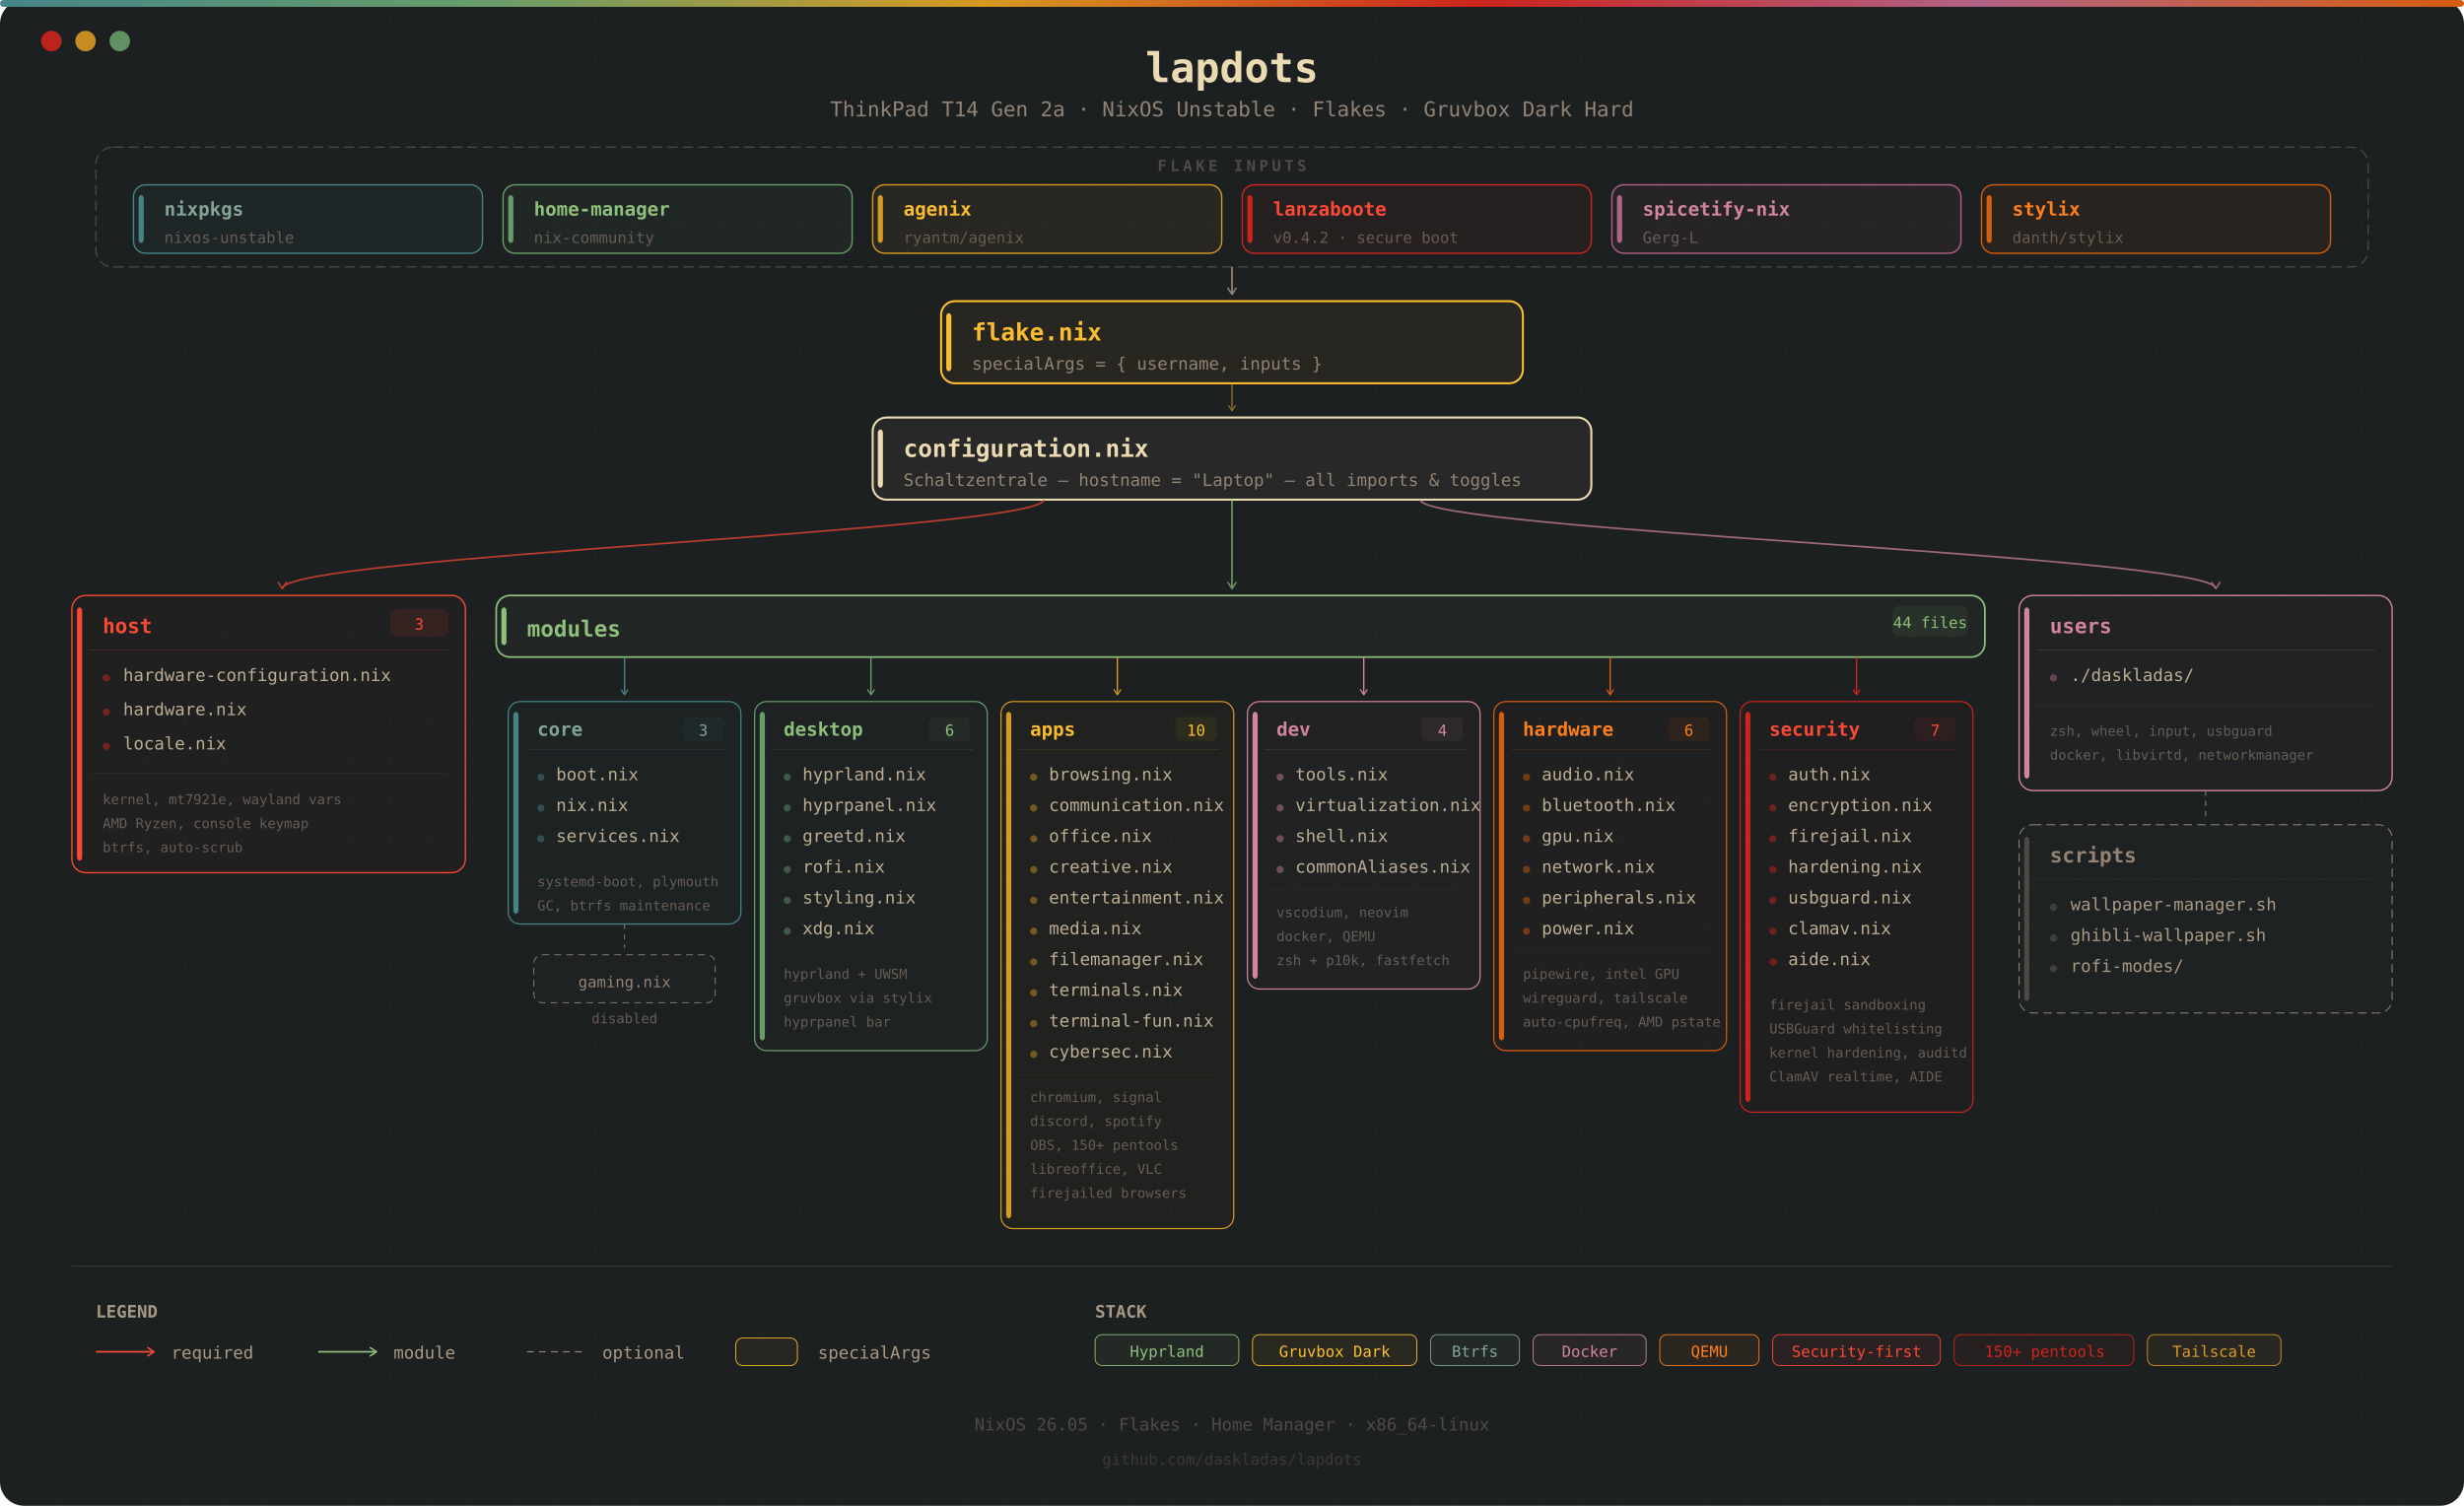
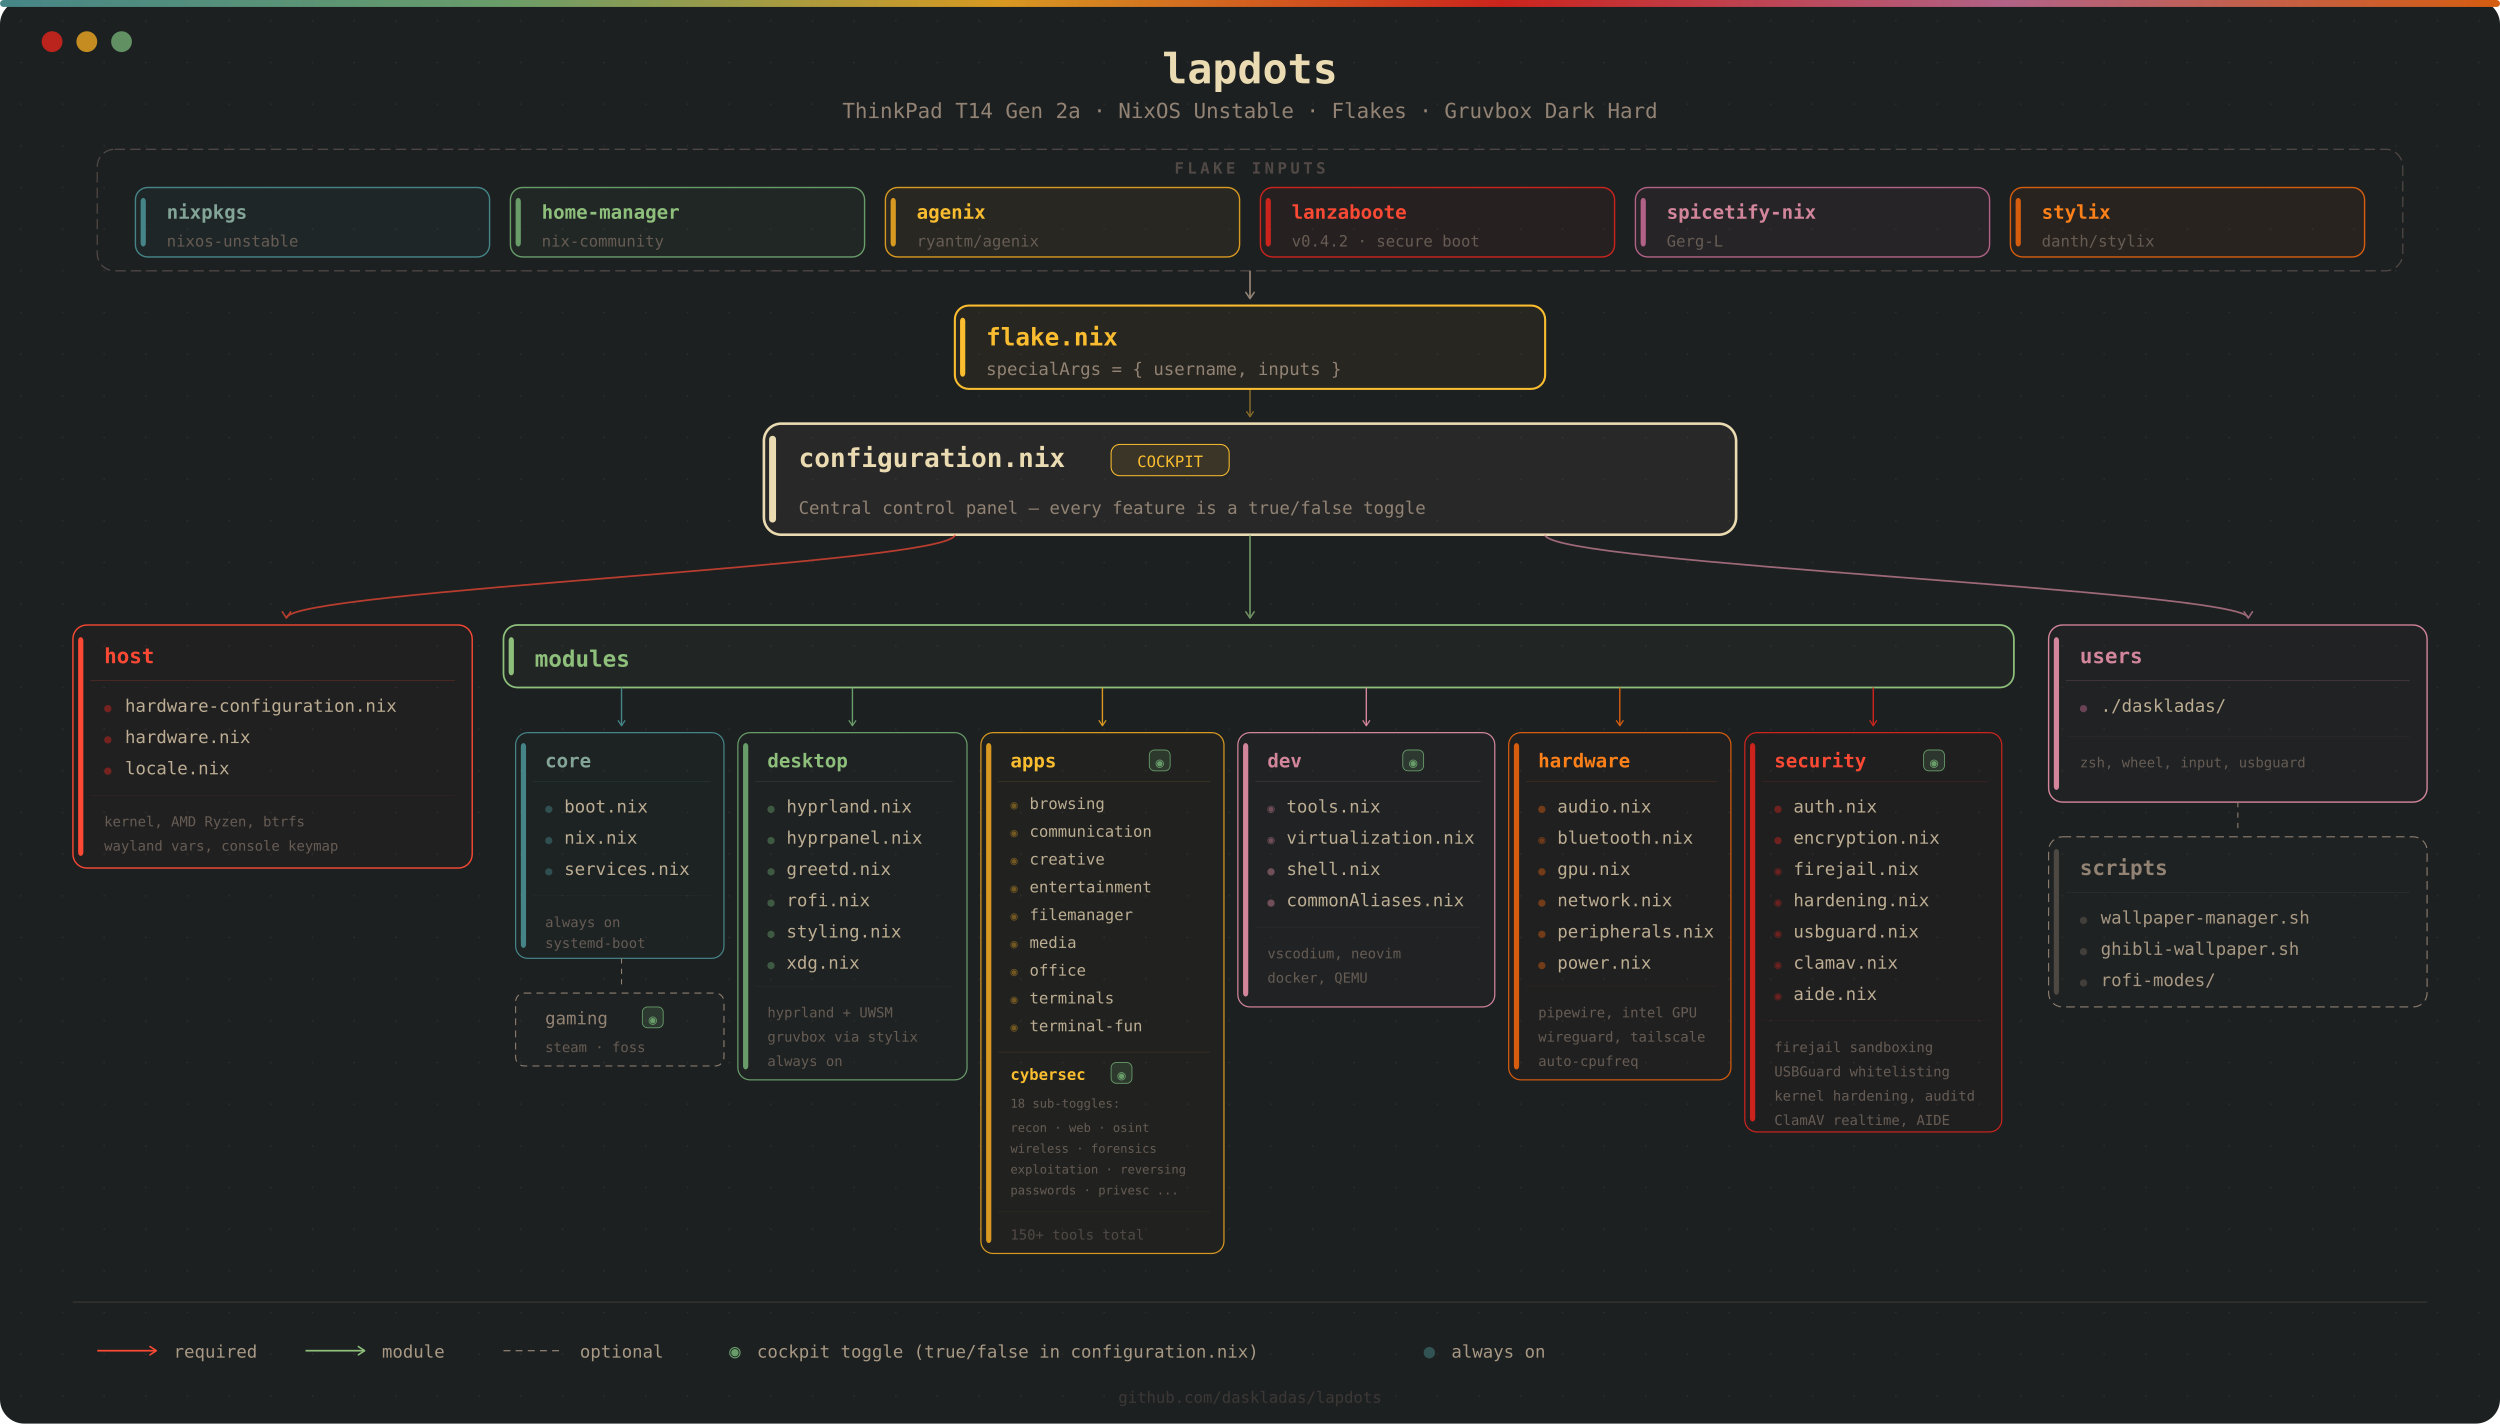
- <svg xmlns="http://www.w3.org/2000/svg" viewBox="0 0 1440 880" font-family="'JetBrains Mono','Fira Code','Cascadia Code',monospace">
+ <svg xmlns="http://www.w3.org/2000/svg" viewBox="0 0 1440 820" font-family="'JetBrains Mono','Fira Code','Cascadia Code',monospace">
  <defs>
    <marker id="a" viewBox="0 0 10 10" refX="8" refY="5" markerWidth="6" markerHeight="6" orient="auto-start-reverse">
      <path d="M2 1L8 5L2 9" fill="none" stroke="context-stroke" stroke-width="1.5" stroke-linecap="round" stroke-linejoin="round" />
    </marker>
    <pattern id="dots" width="24" height="24" patternUnits="userSpaceOnUse">
      <circle cx="12" cy="12" r="0.5" fill="#504945" opacity="0.35" />
    </pattern>
    <linearGradient id="bar" x1="0" y1="0" x2="1" y2="0">
      <stop offset="0%" stop-color="#458588" />
      <stop offset="20%" stop-color="#689d6a" />
      <stop offset="40%" stop-color="#d79921" />
      <stop offset="60%" stop-color="#cc241d" />
      <stop offset="80%" stop-color="#b16286" />
      <stop offset="100%" stop-color="#d65d0e" />
    </linearGradient>
  </defs>
-   <rect width="1440" height="880" rx="14" fill="#1d2021" />
-   <rect width="1440" height="880" rx="14" fill="url(#dots)" />
+   <rect width="1440" height="820" rx="14" fill="#1d2021" />
+   <rect width="1440" height="820" rx="14" fill="url(#dots)" />
  <rect width="1440" height="4" rx="2" fill="url(#bar)" />
  <circle cx="30" cy="24" r="6" fill="#cc241d" opacity="0.9" />
  <circle cx="50" cy="24" r="6" fill="#d79921" opacity="0.9" />
  <circle cx="70" cy="24" r="6" fill="#689d6a" opacity="0.9" />
  <text x="720" y="48" text-anchor="middle" fill="#ebdbb2" font-size="24" font-weight="bold">lapdots</text>
  <text x="720" y="68" text-anchor="middle" fill="#928374" font-size="12">ThinkPad T14 Gen 2a · NixOS Unstable · Flakes · Gruvbox Dark Hard</text>
  <rect x="56" y="86" width="1328" height="70" rx="10" fill="none" stroke="#504945" stroke-width="0.7" stroke-dasharray="6 3" />
  <text x="720" y="100" text-anchor="middle" fill="#504945" font-size="9" font-weight="bold" letter-spacing="2">FLAKE INPUTS</text>
  <rect x="78" y="108" width="204" height="40" rx="7" fill="#45858810" stroke="#458588" stroke-width="0.8" />
  <rect x="81" y="114" rx="2" width="3" height="28" fill="#458588" />
  <text x="96" y="126" fill="#83a598" font-weight="bold" font-size="11">nixpkgs</text>
  <text x="96" y="142" fill="#665c54" font-size="9">nixos-unstable</text>
  <rect x="294" y="108" width="204" height="40" rx="7" fill="#689d6a10" stroke="#689d6a" stroke-width="0.8" />
  <rect x="297" y="114" rx="2" width="3" height="28" fill="#689d6a" />
  <text x="312" y="126" fill="#8ec07c" font-weight="bold" font-size="11">home-manager</text>
  <text x="312" y="142" fill="#665c54" font-size="9">nix-community</text>
  <rect x="510" y="108" width="204" height="40" rx="7" fill="#d7992110" stroke="#d79921" stroke-width="0.8" />
  <rect x="513" y="114" rx="2" width="3" height="28" fill="#d79921" />
  <text x="528" y="126" fill="#fabd2f" font-weight="bold" font-size="11">agenix</text>
  <text x="528" y="142" fill="#665c54" font-size="9">ryantm/agenix</text>
  <rect x="726" y="108" width="204" height="40" rx="7" fill="#cc241d10" stroke="#cc241d" stroke-width="0.8" />
  <rect x="729" y="114" rx="2" width="3" height="28" fill="#cc241d" />
  <text x="744" y="126" fill="#fb4934" font-weight="bold" font-size="11">lanzaboote</text>
  <text x="744" y="142" fill="#665c54" font-size="9">v0.4.2 · secure boot</text>
  <rect x="942" y="108" width="204" height="40" rx="7" fill="#b1628610" stroke="#b16286" stroke-width="0.8" />
  <rect x="945" y="114" rx="2" width="3" height="28" fill="#b16286" />
  <text x="960" y="126" fill="#d3869b" font-weight="bold" font-size="11">spicetify-nix</text>
  <text x="960" y="142" fill="#665c54" font-size="9">Gerg-L</text>
  <rect x="1158" y="108" width="204" height="40" rx="7" fill="#d6510410" stroke="#d65d0e" stroke-width="0.8" />
  <rect x="1161" y="114" rx="2" width="3" height="28" fill="#d65d0e" />
  <text x="1176" y="126" fill="#fe8019" font-weight="bold" font-size="11">stylix</text>
  <text x="1176" y="142" fill="#665c54" font-size="9">danth/stylix</text>
  <line x1="720" y1="156" x2="720" y2="172" stroke="#928374" stroke-width="1" marker-end="url(#a)" />
  <rect x="550" y="176" width="340" height="48" rx="8" fill="#fabd2f0c" stroke="#fabd2f" stroke-width="1.2" />
  <rect x="553" y="183" rx="2" width="3" height="34" fill="#fabd2f" />
  <text x="568" y="199" fill="#fabd2f" font-weight="bold" font-size="14">flake.nix</text>
  <text x="568" y="216" fill="#928374" font-size="10">specialArgs = { username, inputs }</text>
  <line x1="720" y1="224" x2="720" y2="240" stroke="#fabd2f" stroke-width="0.8" opacity="0.5" marker-end="url(#a)" />
-   <rect x="510" y="244" width="420" height="48" rx="8" fill="#ebdbb20c" stroke="#ebdbb2" stroke-width="1.2" />
-   <rect x="513" y="251" rx="2" width="3" height="34" fill="#ebdbb2" />
-   <text x="528" y="267" fill="#ebdbb2" font-weight="bold" font-size="14">configuration.nix</text>
-   <text x="528" y="284" fill="#928374" font-size="10">Schaltzentrale — hostname = "Laptop" — all imports &amp; toggles</text>
-   <path d="M610,292 C610,310 165,325 165,344" stroke="#fb4934" stroke-width="1" fill="none" opacity="0.7" marker-end="url(#a)" />
-   <path d="M720,292 C720,310 720,325 720,344" stroke="#8ec07c" stroke-width="1" fill="none" opacity="0.7" marker-end="url(#a)" />
-   <path d="M830,292 C830,310 1295,325 1295,344" stroke="#d3869b" stroke-width="1" fill="none" opacity="0.7" marker-end="url(#a)" />
-   <rect x="42" y="348" width="230" height="162" rx="8" fill="#fb493406" stroke="#fb4934" stroke-width="0.8" />
-   <rect x="45" y="355" rx="2" width="3" height="148" fill="#fb4934" />
-   <text x="60" y="370" fill="#fb4934" font-weight="bold" font-size="12">host</text>
-   <rect x="228" y="356" rx="4" width="34" height="16" fill="#fb493418" />
-   <text x="245" y="368" text-anchor="middle" fill="#fb4934" font-size="9">3</text>
-   <line x1="52" y1="380" x2="262" y2="380" stroke="#fb4934" stroke-width="0.3" opacity="0.35" />
-   <text x="60" y="398" fill="#cc241d" opacity="0.5" font-size="7">●</text>
-   <text x="72" y="398" fill="#bdae93" font-size="10">hardware-configuration.nix</text>
-   <text x="60" y="418" fill="#cc241d" opacity="0.5" font-size="7">●</text>
-   <text x="72" y="418" fill="#bdae93" font-size="10">hardware.nix</text>
-   <text x="60" y="438" fill="#cc241d" opacity="0.5" font-size="7">●</text>
-   <text x="72" y="438" fill="#bdae93" font-size="10">locale.nix</text>
-   <line x1="52" y1="452" x2="262" y2="452" stroke="#fb4934" stroke-width="0.2" opacity="0.2" />
-   <text x="60" y="470" fill="#665c54" font-size="8">kernel, mt7921e, wayland vars</text>
-   <text x="60" y="484" fill="#665c54" font-size="8">AMD Ryzen, console keymap</text>
-   <text x="60" y="498" fill="#665c54" font-size="8">btrfs, auto-scrub</text>
-   <rect x="1180" y="348" width="218" height="114" rx="8" fill="#d3869b06" stroke="#d3869b" stroke-width="0.8" />
-   <rect x="1183" y="355" rx="2" width="3" height="100" fill="#d3869b" />
-   <text x="1198" y="370" fill="#d3869b" font-weight="bold" font-size="12">users</text>
-   <line x1="1190" y1="380" x2="1388" y2="380" stroke="#d3869b" stroke-width="0.3" opacity="0.35" />
-   <text x="1198" y="398" fill="#b16286" opacity="0.5" font-size="7">●</text>
-   <text x="1210" y="398" fill="#bdae93" font-size="10">./daskladas/</text>
-   <line x1="1190" y1="412" x2="1388" y2="412" stroke="#d3869b" stroke-width="0.2" opacity="0.2" />
-   <text x="1198" y="430" fill="#665c54" font-size="8">zsh, wheel, input, usbguard</text>
-   <text x="1198" y="444" fill="#665c54" font-size="8">docker, libvirtd, networkmanager</text>
+   <rect x="440" y="244" width="560" height="64" rx="10" fill="#ebdbb20c" stroke="#ebdbb2" stroke-width="1.5" />
+   <rect x="443" y="251" rx="2" width="4" height="50" fill="#ebdbb2" />
+   <text x="460" y="269" fill="#ebdbb2" font-weight="bold" font-size="15">configuration.nix</text>
+   <rect x="640" y="256" rx="5" width="68" height="18" fill="#fabd2f18" stroke="#fabd2f" stroke-width="0.6" />
+   <text x="674" y="269" text-anchor="middle" fill="#fabd2f" font-size="9">COCKPIT</text>
+   <text x="460" y="296" fill="#928374" font-size="10">Central control panel — every feature is a true/false toggle</text>
+   <path d="M550,308 C550,325 165,340 165,356" stroke="#fb4934" stroke-width="1" fill="none" opacity="0.7" marker-end="url(#a)" />
+   <path d="M720,308 C720,325 720,340 720,356" stroke="#8ec07c" stroke-width="1" fill="none" opacity="0.7" marker-end="url(#a)" />
+   <path d="M890,308 C890,325 1295,340 1295,356" stroke="#d3869b" stroke-width="1" fill="none" opacity="0.7" marker-end="url(#a)" />
+   <rect x="42" y="360" width="230" height="140" rx="8" fill="#fb493406" stroke="#fb4934" stroke-width="0.8" />
+   <rect x="45" y="367" rx="2" width="3" height="126" fill="#fb4934" />
+   <text x="60" y="382" fill="#fb4934" font-weight="bold" font-size="12">host</text>
+   <line x1="52" y1="392" x2="262" y2="392" stroke="#fb4934" stroke-width="0.3" opacity="0.35" />
+   <text x="60" y="410" fill="#cc241d" opacity="0.5" font-size="7">●</text>
+   <text x="72" y="410" fill="#bdae93" font-size="10">hardware-configuration.nix</text>
+   <text x="60" y="428" fill="#cc241d" opacity="0.5" font-size="7">●</text>
+   <text x="72" y="428" fill="#bdae93" font-size="10">hardware.nix</text>
+   <text x="60" y="446" fill="#cc241d" opacity="0.5" font-size="7">●</text>
+   <text x="72" y="446" fill="#bdae93" font-size="10">locale.nix</text>
+   <line x1="52" y1="458" x2="262" y2="458" stroke="#fb4934" stroke-width="0.15" opacity="0.2" />
+   <text x="60" y="476" fill="#665c54" font-size="8">kernel, AMD Ryzen, btrfs</text>
+   <text x="60" y="490" fill="#665c54" font-size="8">wayland vars, console keymap</text>
+   <rect x="1180" y="360" width="218" height="102" rx="8" fill="#d3869b06" stroke="#d3869b" stroke-width="0.8" />
+   <rect x="1183" y="367" rx="2" width="3" height="88" fill="#d3869b" />
+   <text x="1198" y="382" fill="#d3869b" font-weight="bold" font-size="12">users</text>
+   <line x1="1190" y1="392" x2="1388" y2="392" stroke="#d3869b" stroke-width="0.3" opacity="0.35" />
+   <text x="1198" y="410" fill="#b16286" opacity="0.5" font-size="7">●</text>
+   <text x="1210" y="410" fill="#bdae93" font-size="10">./daskladas/</text>
+   <line x1="1190" y1="424" x2="1388" y2="424" stroke="#d3869b" stroke-width="0.15" opacity="0.2" />
+   <text x="1198" y="442" fill="#665c54" font-size="8">zsh, wheel, input, usbguard</text>
  <line x1="1289" y1="462" x2="1289" y2="478" stroke="#928374" stroke-width="0.6" stroke-dasharray="3 3" />
-   <rect x="1180" y="482" width="218" height="110" rx="8" fill="#92837406" stroke="#928374" stroke-width="0.6" stroke-dasharray="5 3" />
-   <rect x="1183" y="489" rx="2" width="3" height="96" fill="#928374" opacity="0.4" />
+   <rect x="1180" y="482" width="218" height="98" rx="8" fill="#92837406" stroke="#928374" stroke-width="0.6" stroke-dasharray="5 3" />
+   <rect x="1183" y="489" rx="2" width="3" height="84" fill="#928374" opacity="0.4" />
  <text x="1198" y="504" fill="#928374" font-weight="bold" font-size="12">scripts</text>
  <line x1="1190" y1="514" x2="1388" y2="514" stroke="#928374" stroke-width="0.2" opacity="0.25" />
  <text x="1198" y="532" fill="#665c54" opacity="0.5" font-size="7">●</text>
  <text x="1210" y="532" fill="#a89984" font-size="10">wallpaper-manager.sh</text>
  <text x="1198" y="550" fill="#665c54" opacity="0.5" font-size="7">●</text>
  <text x="1210" y="550" fill="#a89984" font-size="10">ghibli-wallpaper.sh</text>
  <text x="1198" y="568" fill="#665c54" opacity="0.5" font-size="7">●</text>
  <text x="1210" y="568" fill="#a89984" font-size="10">rofi-modes/</text>
-   <rect x="290" y="348" width="870" height="36" rx="8" fill="#8ec07c0a" stroke="#8ec07c" stroke-width="1" />
-   <rect x="293" y="355" rx="2" width="3" height="22" fill="#8ec07c" />
-   <text x="308" y="372" fill="#8ec07c" font-weight="bold" font-size="13">modules</text>
-   <rect x="1106" y="354" rx="4" width="44" height="18" fill="#8ec07c14" />
-   <text x="1128" y="367" text-anchor="middle" fill="#8ec07c" font-size="9">44 files</text>
-   <line x1="365" y1="384" x2="365" y2="406" stroke="#458588" stroke-width="0.8" marker-end="url(#a)" />
-   <line x1="509" y1="384" x2="509" y2="406" stroke="#689d6a" stroke-width="0.8" marker-end="url(#a)" />
-   <line x1="653" y1="384" x2="653" y2="406" stroke="#d79921" stroke-width="0.8" marker-end="url(#a)" />
-   <line x1="797" y1="384" x2="797" y2="406" stroke="#d3869b" stroke-width="0.8" marker-end="url(#a)" />
-   <line x1="941" y1="384" x2="941" y2="406" stroke="#d65d0e" stroke-width="0.8" marker-end="url(#a)" />
-   <line x1="1085" y1="384" x2="1085" y2="406" stroke="#cc241d" stroke-width="0.8" marker-end="url(#a)" />
-   <rect x="297" y="410" width="136" height="130" rx="7" fill="#45858806" stroke="#458588" stroke-width="0.7" />
-   <rect x="300" y="416" rx="2" width="3" height="118" fill="#458588" />
-   <text x="314" y="430" fill="#83a598" font-weight="bold" font-size="11">core</text>
-   <rect x="399" y="419" rx="3" width="24" height="14" fill="#45858814" />
-   <text x="411" y="430" text-anchor="middle" fill="#83a598" font-size="9">3</text>
-   <line x1="307" y1="438" x2="425" y2="438" stroke="#458588" stroke-width="0.25" opacity="0.3" />
-   <text x="314" y="456" fill="#458588" opacity="0.45" font-size="7">●</text>
-   <text x="325" y="456" fill="#bdae93" font-size="10">boot.nix</text>
-   <text x="314" y="474" fill="#458588" opacity="0.45" font-size="7">●</text>
-   <text x="325" y="474" fill="#bdae93" font-size="10">nix.nix</text>
-   <text x="314" y="492" fill="#458588" opacity="0.45" font-size="7">●</text>
-   <text x="325" y="492" fill="#bdae93" font-size="10">services.nix</text>
-   <line x1="307" y1="502" x2="425" y2="502" stroke="#458588" stroke-width="0.15" opacity="0.2" />
-   <text x="314" y="518" fill="#665c54" font-size="8">systemd-boot, plymouth</text>
-   <text x="314" y="532" fill="#665c54" font-size="8">GC, btrfs maintenance</text>
-   <line x1="365" y1="540" x2="365" y2="554" stroke="#928374" stroke-width="0.5" stroke-dasharray="3 3" />
-   <rect x="312" y="558" width="106" height="28" rx="5" fill="#92837406" stroke="#928374" stroke-width="0.5" stroke-dasharray="4 3" />
-   <text x="365" y="577" text-anchor="middle" fill="#928374" font-size="9">gaming.nix</text>
-   <text x="365" y="598" text-anchor="middle" fill="#665c54" font-size="8">disabled</text>
-   <rect x="441" y="410" width="136" height="204" rx="7" fill="#689d6a06" stroke="#689d6a" stroke-width="0.7" />
-   <rect x="444" y="416" rx="2" width="3" height="192" fill="#689d6a" />
-   <text x="458" y="430" fill="#8ec07c" font-weight="bold" font-size="11">desktop</text>
-   <rect x="543" y="419" rx="3" width="24" height="14" fill="#689d6a14" />
-   <text x="555" y="430" text-anchor="middle" fill="#8ec07c" font-size="9">6</text>
-   <line x1="451" y1="438" x2="569" y2="438" stroke="#689d6a" stroke-width="0.25" opacity="0.3" />
-   <text x="458" y="456" fill="#689d6a" opacity="0.45" font-size="7">●</text>
-   <text x="469" y="456" fill="#bdae93" font-size="10">hyprland.nix</text>
-   <text x="458" y="474" fill="#689d6a" opacity="0.45" font-size="7">●</text>
-   <text x="469" y="474" fill="#bdae93" font-size="10">hyprpanel.nix</text>
-   <text x="458" y="492" fill="#689d6a" opacity="0.45" font-size="7">●</text>
-   <text x="469" y="492" fill="#bdae93" font-size="10">greetd.nix</text>
-   <text x="458" y="510" fill="#689d6a" opacity="0.45" font-size="7">●</text>
-   <text x="469" y="510" fill="#bdae93" font-size="10">rofi.nix</text>
-   <text x="458" y="528" fill="#689d6a" opacity="0.45" font-size="7">●</text>
-   <text x="469" y="528" fill="#bdae93" font-size="10">styling.nix</text>
-   <text x="458" y="546" fill="#689d6a" opacity="0.45" font-size="7">●</text>
-   <text x="469" y="546" fill="#bdae93" font-size="10">xdg.nix</text>
-   <line x1="451" y1="556" x2="569" y2="556" stroke="#689d6a" stroke-width="0.15" opacity="0.2" />
-   <text x="458" y="572" fill="#665c54" font-size="8">hyprland + UWSM</text>
-   <text x="458" y="586" fill="#665c54" font-size="8">gruvbox via stylix</text>
-   <text x="458" y="600" fill="#665c54" font-size="8">hyprpanel bar</text>
-   <rect x="585" y="410" width="136" height="308" rx="7" fill="#d7992106" stroke="#d79921" stroke-width="0.7" />
-   <rect x="588" y="416" rx="2" width="3" height="296" fill="#d79921" />
-   <text x="602" y="430" fill="#fabd2f" font-weight="bold" font-size="11">apps</text>
-   <rect x="687" y="419" rx="3" width="24" height="14" fill="#d7992114" />
-   <text x="699" y="430" text-anchor="middle" fill="#fabd2f" font-size="9">10</text>
-   <line x1="595" y1="438" x2="713" y2="438" stroke="#d79921" stroke-width="0.25" opacity="0.3" />
-   <text x="602" y="456" fill="#d79921" opacity="0.45" font-size="7">●</text>
-   <text x="613" y="456" fill="#bdae93" font-size="10">browsing.nix</text>
-   <text x="602" y="474" fill="#d79921" opacity="0.45" font-size="7">●</text>
-   <text x="613" y="474" fill="#bdae93" font-size="10">communication.nix</text>
-   <text x="602" y="492" fill="#d79921" opacity="0.45" font-size="7">●</text>
-   <text x="613" y="492" fill="#bdae93" font-size="10">office.nix</text>
-   <text x="602" y="510" fill="#d79921" opacity="0.45" font-size="7">●</text>
-   <text x="613" y="510" fill="#bdae93" font-size="10">creative.nix</text>
-   <text x="602" y="528" fill="#d79921" opacity="0.45" font-size="7">●</text>
-   <text x="613" y="528" fill="#bdae93" font-size="10">entertainment.nix</text>
-   <text x="602" y="546" fill="#d79921" opacity="0.45" font-size="7">●</text>
-   <text x="613" y="546" fill="#bdae93" font-size="10">media.nix</text>
-   <text x="602" y="564" fill="#d79921" opacity="0.45" font-size="7">●</text>
-   <text x="613" y="564" fill="#bdae93" font-size="10">filemanager.nix</text>
-   <text x="602" y="582" fill="#d79921" opacity="0.45" font-size="7">●</text>
-   <text x="613" y="582" fill="#bdae93" font-size="10">terminals.nix</text>
-   <text x="602" y="600" fill="#d79921" opacity="0.45" font-size="7">●</text>
-   <text x="613" y="600" fill="#bdae93" font-size="10">terminal-fun.nix</text>
-   <text x="602" y="618" fill="#d79921" opacity="0.45" font-size="7">●</text>
-   <text x="613" y="618" fill="#bdae93" font-size="10">cybersec.nix</text>
-   <line x1="595" y1="628" x2="713" y2="628" stroke="#d79921" stroke-width="0.15" opacity="0.2" />
-   <text x="602" y="644" fill="#665c54" font-size="8">chromium, signal</text>
-   <text x="602" y="658" fill="#665c54" font-size="8">discord, spotify</text>
-   <text x="602" y="672" fill="#665c54" font-size="8">OBS, 150+ pentools</text>
-   <text x="602" y="686" fill="#665c54" font-size="8">libreoffice, VLC</text>
-   <text x="602" y="700" fill="#665c54" font-size="8">firejailed browsers</text>
-   <rect x="729" y="410" width="136" height="168" rx="7" fill="#d3869b06" stroke="#d3869b" stroke-width="0.7" />
-   <rect x="732" y="416" rx="2" width="3" height="156" fill="#d3869b" />
-   <text x="746" y="430" fill="#d3869b" font-weight="bold" font-size="11">dev</text>
-   <rect x="831" y="419" rx="3" width="24" height="14" fill="#d3869b14" />
-   <text x="843" y="430" text-anchor="middle" fill="#d3869b" font-size="9">4</text>
-   <line x1="739" y1="438" x2="857" y2="438" stroke="#d3869b" stroke-width="0.25" opacity="0.3" />
-   <text x="746" y="456" fill="#d3869b" opacity="0.45" font-size="7">●</text>
-   <text x="757" y="456" fill="#bdae93" font-size="10">tools.nix</text>
-   <text x="746" y="474" fill="#d3869b" opacity="0.45" font-size="7">●</text>
-   <text x="757" y="474" fill="#bdae93" font-size="10">virtualization.nix</text>
-   <text x="746" y="492" fill="#d3869b" opacity="0.45" font-size="7">●</text>
-   <text x="757" y="492" fill="#bdae93" font-size="10">shell.nix</text>
-   <text x="746" y="510" fill="#d3869b" opacity="0.45" font-size="7">●</text>
-   <text x="757" y="510" fill="#bdae93" font-size="10">commonAliases.nix</text>
-   <line x1="739" y1="520" x2="857" y2="520" stroke="#d3869b" stroke-width="0.15" opacity="0.2" />
-   <text x="746" y="536" fill="#665c54" font-size="8">vscodium, neovim</text>
-   <text x="746" y="550" fill="#665c54" font-size="8">docker, QEMU</text>
-   <text x="746" y="564" fill="#665c54" font-size="8">zsh + p10k, fastfetch</text>
-   <rect x="873" y="410" width="136" height="204" rx="7" fill="#d6510406" stroke="#d65d0e" stroke-width="0.7" />
-   <rect x="876" y="416" rx="2" width="3" height="192" fill="#d65d0e" />
-   <text x="890" y="430" fill="#fe8019" font-weight="bold" font-size="11">hardware</text>
-   <rect x="975" y="419" rx="3" width="24" height="14" fill="#d6510414" />
-   <text x="987" y="430" text-anchor="middle" fill="#fe8019" font-size="9">6</text>
-   <line x1="883" y1="438" x2="1001" y2="438" stroke="#d65d0e" stroke-width="0.25" opacity="0.3" />
-   <text x="890" y="456" fill="#d65d0e" opacity="0.45" font-size="7">●</text>
-   <text x="901" y="456" fill="#bdae93" font-size="10">audio.nix</text>
-   <text x="890" y="474" fill="#d65d0e" opacity="0.45" font-size="7">●</text>
-   <text x="901" y="474" fill="#bdae93" font-size="10">bluetooth.nix</text>
-   <text x="890" y="492" fill="#d65d0e" opacity="0.45" font-size="7">●</text>
-   <text x="901" y="492" fill="#bdae93" font-size="10">gpu.nix</text>
-   <text x="890" y="510" fill="#d65d0e" opacity="0.45" font-size="7">●</text>
-   <text x="901" y="510" fill="#bdae93" font-size="10">network.nix</text>
-   <text x="890" y="528" fill="#d65d0e" opacity="0.45" font-size="7">●</text>
-   <text x="901" y="528" fill="#bdae93" font-size="10">peripherals.nix</text>
-   <text x="890" y="546" fill="#d65d0e" opacity="0.45" font-size="7">●</text>
-   <text x="901" y="546" fill="#bdae93" font-size="10">power.nix</text>
-   <line x1="883" y1="556" x2="1001" y2="556" stroke="#d65d0e" stroke-width="0.15" opacity="0.2" />
-   <text x="890" y="572" fill="#665c54" font-size="8">pipewire, intel GPU</text>
-   <text x="890" y="586" fill="#665c54" font-size="8">wireguard, tailscale</text>
-   <text x="890" y="600" fill="#665c54" font-size="8">auto-cpufreq, AMD pstate</text>
-   <rect x="1017" y="410" width="136" height="240" rx="7" fill="#cc241d06" stroke="#cc241d" stroke-width="0.7" />
-   <rect x="1020" y="416" rx="2" width="3" height="228" fill="#cc241d" />
-   <text x="1034" y="430" fill="#fb4934" font-weight="bold" font-size="11">security</text>
-   <rect x="1119" y="419" rx="3" width="24" height="14" fill="#cc241d14" />
-   <text x="1131" y="430" text-anchor="middle" fill="#fb4934" font-size="9">7</text>
-   <line x1="1027" y1="438" x2="1145" y2="438" stroke="#cc241d" stroke-width="0.25" opacity="0.3" />
-   <text x="1034" y="456" fill="#cc241d" opacity="0.45" font-size="7">●</text>
-   <text x="1045" y="456" fill="#bdae93" font-size="10">auth.nix</text>
-   <text x="1034" y="474" fill="#cc241d" opacity="0.45" font-size="7">●</text>
-   <text x="1045" y="474" fill="#bdae93" font-size="10">encryption.nix</text>
-   <text x="1034" y="492" fill="#cc241d" opacity="0.45" font-size="7">●</text>
-   <text x="1045" y="492" fill="#bdae93" font-size="10">firejail.nix</text>
-   <text x="1034" y="510" fill="#cc241d" opacity="0.45" font-size="7">●</text>
-   <text x="1045" y="510" fill="#bdae93" font-size="10">hardening.nix</text>
-   <text x="1034" y="528" fill="#cc241d" opacity="0.45" font-size="7">●</text>
-   <text x="1045" y="528" fill="#bdae93" font-size="10">usbguard.nix</text>
-   <text x="1034" y="546" fill="#cc241d" opacity="0.45" font-size="7">●</text>
-   <text x="1045" y="546" fill="#bdae93" font-size="10">clamav.nix</text>
-   <text x="1034" y="564" fill="#cc241d" opacity="0.45" font-size="7">●</text>
-   <text x="1045" y="564" fill="#bdae93" font-size="10">aide.nix</text>
-   <line x1="1027" y1="574" x2="1145" y2="574" stroke="#cc241d" stroke-width="0.15" opacity="0.2" />
-   <text x="1034" y="590" fill="#665c54" font-size="8">firejail sandboxing</text>
-   <text x="1034" y="604" fill="#665c54" font-size="8">USBGuard whitelisting</text>
-   <text x="1034" y="618" fill="#665c54" font-size="8">kernel hardening, auditd</text>
-   <text x="1034" y="632" fill="#665c54" font-size="8">ClamAV realtime, AIDE</text>
-   <line x1="42" y1="740" x2="1398" y2="740" stroke="#3c3836" stroke-width="0.6" />
-   <text x="56" y="770" fill="#a89984" font-weight="bold" font-size="10">LEGEND</text>
-   <line x1="56" y1="790" x2="90" y2="790" stroke="#fb4934" stroke-width="1" marker-end="url(#a)" />
-   <text x="100" y="794" fill="#a89984" font-size="10">required</text>
-   <line x1="186" y1="790" x2="220" y2="790" stroke="#8ec07c" stroke-width="1" marker-end="url(#a)" />
-   <text x="230" y="794" fill="#a89984" font-size="10">module</text>
-   <line x1="308" y1="790" x2="342" y2="790" stroke="#928374" stroke-width="0.7" stroke-dasharray="4 3" />
-   <text x="352" y="794" fill="#a89984" font-size="10">optional</text>
-   <rect x="430" y="782" width="36" height="16" rx="4" fill="#fabd2f0c" stroke="#fabd2f" stroke-width="0.5" />
-   <text x="478" y="794" fill="#a89984" font-size="10">specialArgs</text>
-   <text x="640" y="770" fill="#a89984" font-weight="bold" font-size="10">STACK</text>
-   <rect x="640" y="780" rx="4" width="84" height="18" fill="#8ec07c10" stroke="#8ec07c" stroke-width="0.5" />
-   <text x="682" y="793" text-anchor="middle" fill="#8ec07c" font-size="9">Hyprland</text>
-   <rect x="732" y="780" rx="4" width="96" height="18" fill="#fabd2f10" stroke="#fabd2f" stroke-width="0.5" />
-   <text x="780" y="793" text-anchor="middle" fill="#fabd2f" font-size="9">Gruvbox Dark</text>
-   <rect x="836" y="780" rx="4" width="52" height="18" fill="#83a59810" stroke="#83a598" stroke-width="0.5" />
-   <text x="862" y="793" text-anchor="middle" fill="#83a598" font-size="9">Btrfs</text>
-   <rect x="896" y="780" rx="4" width="66" height="18" fill="#d3869b10" stroke="#d3869b" stroke-width="0.5" />
-   <text x="929" y="793" text-anchor="middle" fill="#d3869b" font-size="9">Docker</text>
-   <rect x="970" y="780" rx="4" width="58" height="18" fill="#fe801910" stroke="#fe8019" stroke-width="0.5" />
-   <text x="999" y="793" text-anchor="middle" fill="#fe8019" font-size="9">QEMU</text>
-   <rect x="1036" y="780" rx="4" width="98" height="18" fill="#fb493410" stroke="#fb4934" stroke-width="0.5" />
-   <text x="1085" y="793" text-anchor="middle" fill="#fb4934" font-size="9">Security-first</text>
-   <rect x="1142" y="780" rx="4" width="105" height="18" fill="#cc241d10" stroke="#cc241d" stroke-width="0.5" />
-   <text x="1195" y="793" text-anchor="middle" fill="#cc241d" font-size="9">150+ pentools</text>
-   <rect x="1255" y="780" rx="4" width="78" height="18" fill="#d7992110" stroke="#d79921" stroke-width="0.5" />
-   <text x="1294" y="793" text-anchor="middle" fill="#d79921" font-size="9">Tailscale</text>
-   <text x="720" y="836" text-anchor="middle" fill="#504945" font-size="10">NixOS 26.05 · Flakes · Home Manager · x86_64-linux</text>
-   <text x="720" y="856" text-anchor="middle" fill="#3c3836" font-size="9">github.com/daskladas/lapdots</text>
+   <rect x="290" y="360" width="870" height="36" rx="8" fill="#8ec07c0a" stroke="#8ec07c" stroke-width="1" />
+   <rect x="293" y="367" rx="2" width="3" height="22" fill="#8ec07c" />
+   <text x="308" y="384" fill="#8ec07c" font-weight="bold" font-size="13">modules</text>
+   <line x1="358" y1="396" x2="358" y2="418" stroke="#458588" stroke-width="0.8" marker-end="url(#a)" />
+   <line x1="491" y1="396" x2="491" y2="418" stroke="#689d6a" stroke-width="0.8" marker-end="url(#a)" />
+   <line x1="635" y1="396" x2="635" y2="418" stroke="#d79921" stroke-width="0.8" marker-end="url(#a)" />
+   <line x1="787" y1="396" x2="787" y2="418" stroke="#d3869b" stroke-width="0.8" marker-end="url(#a)" />
+   <line x1="933" y1="396" x2="933" y2="418" stroke="#d65d0e" stroke-width="0.8" marker-end="url(#a)" />
+   <line x1="1079" y1="396" x2="1079" y2="418" stroke="#cc241d" stroke-width="0.8" marker-end="url(#a)" />
+   <rect x="297" y="422" width="120" height="130" rx="7" fill="#45858806" stroke="#458588" stroke-width="0.7" />
+   <rect x="300" y="428" rx="2" width="3" height="118" fill="#458588" />
+   <text x="314" y="442" fill="#83a598" font-weight="bold" font-size="11">core</text>
+   <line x1="307" y1="450" x2="409" y2="450" stroke="#458588" stroke-width="0.25" opacity="0.3" />
+   <text x="314" y="468" fill="#458588" opacity="0.45" font-size="7">●</text>
+   <text x="325" y="468" fill="#bdae93" font-size="10">boot.nix</text>
+   <text x="314" y="486" fill="#458588" opacity="0.45" font-size="7">●</text>
+   <text x="325" y="486" fill="#bdae93" font-size="10">nix.nix</text>
+   <text x="314" y="504" fill="#458588" opacity="0.45" font-size="7">●</text>
+   <text x="325" y="504" fill="#bdae93" font-size="10">services.nix</text>
+   <line x1="307" y1="516" x2="409" y2="516" stroke="#458588" stroke-width="0.15" opacity="0.2" />
+   <text x="314" y="534" fill="#665c54" font-size="8">always on</text>
+   <text x="314" y="546" fill="#665c54" font-size="8">systemd-boot</text>
+   <line x1="358" y1="552" x2="358" y2="568" stroke="#928374" stroke-width="0.6" stroke-dasharray="3 3" />
+   <rect x="297" y="572" width="120" height="42" rx="5" fill="#92837406" stroke="#928374" stroke-width="0.6" stroke-dasharray="4 3" />
+   <text x="314" y="590" fill="#928374" font-size="10">gaming</text>
+   <rect x="370" y="580" rx="3" width="12" height="12" fill="#689d6a30" stroke="#689d6a" stroke-width="0.5" />
+   <text x="376" y="590" text-anchor="middle" fill="#689d6a" font-size="8">◉</text>
+   <text x="314" y="606" fill="#665c54" font-size="8">steam · foss</text>
+   <rect x="425" y="422" width="132" height="200" rx="7" fill="#689d6a06" stroke="#689d6a" stroke-width="0.7" />
+   <rect x="428" y="428" rx="2" width="3" height="188" fill="#689d6a" />
+   <text x="442" y="442" fill="#8ec07c" font-weight="bold" font-size="11">desktop</text>
+   <line x1="435" y1="450" x2="549" y2="450" stroke="#689d6a" stroke-width="0.25" opacity="0.3" />
+   <text x="442" y="468" fill="#689d6a" opacity="0.45" font-size="7">●</text>
+   <text x="453" y="468" fill="#bdae93" font-size="10">hyprland.nix</text>
+   <text x="442" y="486" fill="#689d6a" opacity="0.45" font-size="7">●</text>
+   <text x="453" y="486" fill="#bdae93" font-size="10">hyprpanel.nix</text>
+   <text x="442" y="504" fill="#689d6a" opacity="0.45" font-size="7">●</text>
+   <text x="453" y="504" fill="#bdae93" font-size="10">greetd.nix</text>
+   <text x="442" y="522" fill="#689d6a" opacity="0.45" font-size="7">●</text>
+   <text x="453" y="522" fill="#bdae93" font-size="10">rofi.nix</text>
+   <text x="442" y="540" fill="#689d6a" opacity="0.45" font-size="7">●</text>
+   <text x="453" y="540" fill="#bdae93" font-size="10">styling.nix</text>
+   <text x="442" y="558" fill="#689d6a" opacity="0.45" font-size="7">●</text>
+   <text x="453" y="558" fill="#bdae93" font-size="10">xdg.nix</text>
+   <line x1="435" y1="568" x2="549" y2="568" stroke="#689d6a" stroke-width="0.15" opacity="0.2" />
+   <text x="442" y="586" fill="#665c54" font-size="8">hyprland + UWSM</text>
+   <text x="442" y="600" fill="#665c54" font-size="8">gruvbox via stylix</text>
+   <text x="442" y="614" fill="#665c54" font-size="8">always on</text>
+   <rect x="565" y="422" width="140" height="300" rx="7" fill="#d7992106" stroke="#d79921" stroke-width="0.7" />
+   <rect x="568" y="428" rx="2" width="3" height="288" fill="#d79921" />
+   <text x="582" y="442" fill="#fabd2f" font-weight="bold" font-size="11">apps</text>
+   <rect x="662" y="432" rx="3" width="12" height="12" fill="#689d6a30" stroke="#689d6a" stroke-width="0.5" />
+   <text x="668" y="442" text-anchor="middle" fill="#689d6a" font-size="8">◉</text>
+   <line x1="575" y1="450" x2="697" y2="450" stroke="#d79921" stroke-width="0.25" opacity="0.3" />
+   <text x="582" y="466" fill="#d79921" opacity="0.45" font-size="7">◉</text>
+   <text x="593" y="466" fill="#bdae93" font-size="9">browsing</text>
+   <text x="582" y="482" fill="#d79921" opacity="0.45" font-size="7">◉</text>
+   <text x="593" y="482" fill="#bdae93" font-size="9">communication</text>
+   <text x="582" y="498" fill="#d79921" opacity="0.45" font-size="7">◉</text>
+   <text x="593" y="498" fill="#bdae93" font-size="9">creative</text>
+   <text x="582" y="514" fill="#d79921" opacity="0.45" font-size="7">◉</text>
+   <text x="593" y="514" fill="#bdae93" font-size="9">entertainment</text>
+   <text x="582" y="530" fill="#d79921" opacity="0.45" font-size="7">◉</text>
+   <text x="593" y="530" fill="#bdae93" font-size="9">filemanager</text>
+   <text x="582" y="546" fill="#d79921" opacity="0.45" font-size="7">◉</text>
+   <text x="593" y="546" fill="#bdae93" font-size="9">media</text>
+   <text x="582" y="562" fill="#d79921" opacity="0.45" font-size="7">◉</text>
+   <text x="593" y="562" fill="#bdae93" font-size="9">office</text>
+   <text x="582" y="578" fill="#d79921" opacity="0.45" font-size="7">◉</text>
+   <text x="593" y="578" fill="#bdae93" font-size="9">terminals</text>
+   <text x="582" y="594" fill="#d79921" opacity="0.45" font-size="7">◉</text>
+   <text x="593" y="594" fill="#bdae93" font-size="9">terminal-fun</text>
+   <line x1="575" y1="606" x2="697" y2="606" stroke="#d79921" stroke-width="0.25" opacity="0.2" />
+   <text x="582" y="622" fill="#fabd2f" font-weight="bold" font-size="9">cybersec</text>
+   <rect x="640" y="612" rx="3" width="12" height="12" fill="#689d6a30" stroke="#689d6a" stroke-width="0.5" />
+   <text x="646" y="622" text-anchor="middle" fill="#689d6a" font-size="8">◉</text>
+   <text x="582" y="638" fill="#665c54" font-size="7">18 sub-toggles:</text>
+   <text x="582" y="652" fill="#665c54" font-size="7">recon · web · osint</text>
+   <text x="582" y="664" fill="#665c54" font-size="7">wireless · forensics</text>
+   <text x="582" y="676" fill="#665c54" font-size="7">exploitation · reversing</text>
+   <text x="582" y="688" fill="#665c54" font-size="7">passwords · privesc ...</text>
+   <line x1="575" y1="698" x2="697" y2="698" stroke="#d79921" stroke-width="0.15" opacity="0.2" />
+   <text x="582" y="714" fill="#504945" font-size="8">150+ tools total</text>
+   <rect x="713" y="422" width="148" height="158" rx="7" fill="#d3869b06" stroke="#d3869b" stroke-width="0.7" />
+   <rect x="716" y="428" rx="2" width="3" height="146" fill="#d3869b" />
+   <text x="730" y="442" fill="#d3869b" font-weight="bold" font-size="11">dev</text>
+   <rect x="808" y="432" rx="3" width="12" height="12" fill="#689d6a30" stroke="#689d6a" stroke-width="0.5" />
+   <text x="814" y="442" text-anchor="middle" fill="#689d6a" font-size="8">◉</text>
+   <line x1="723" y1="450" x2="853" y2="450" stroke="#d3869b" stroke-width="0.25" opacity="0.3" />
+   <text x="730" y="468" fill="#d3869b" opacity="0.45" font-size="7">◉</text>
+   <text x="741" y="468" fill="#bdae93" font-size="10">tools.nix</text>
+   <text x="730" y="486" fill="#d3869b" opacity="0.45" font-size="7">◉</text>
+   <text x="741" y="486" fill="#bdae93" font-size="10">virtualization.nix</text>
+   <text x="730" y="504" fill="#d3869b" opacity="0.45" font-size="7">●</text>
+   <text x="741" y="504" fill="#bdae93" font-size="10">shell.nix</text>
+   <text x="730" y="522" fill="#d3869b" opacity="0.45" font-size="7">●</text>
+   <text x="741" y="522" fill="#bdae93" font-size="10">commonAliases.nix</text>
+   <line x1="723" y1="534" x2="853" y2="534" stroke="#d3869b" stroke-width="0.15" opacity="0.2" />
+   <text x="730" y="552" fill="#665c54" font-size="8">vscodium, neovim</text>
+   <text x="730" y="566" fill="#665c54" font-size="8">docker, QEMU</text>
+   <rect x="869" y="422" width="128" height="200" rx="7" fill="#d6510406" stroke="#d65d0e" stroke-width="0.7" />
+   <rect x="872" y="428" rx="2" width="3" height="188" fill="#d65d0e" />
+   <text x="886" y="442" fill="#fe8019" font-weight="bold" font-size="11">hardware</text>
+   <line x1="879" y1="450" x2="989" y2="450" stroke="#d65d0e" stroke-width="0.25" opacity="0.3" />
+   <text x="886" y="468" fill="#d65d0e" opacity="0.45" font-size="7">●</text>
+   <text x="897" y="468" fill="#bdae93" font-size="10">audio.nix</text>
+   <text x="886" y="486" fill="#d65d0e" opacity="0.45" font-size="7">◉</text>
+   <text x="897" y="486" fill="#bdae93" font-size="10">bluetooth.nix</text>
+   <text x="886" y="504" fill="#d65d0e" opacity="0.45" font-size="7">●</text>
+   <text x="897" y="504" fill="#bdae93" font-size="10">gpu.nix</text>
+   <text x="886" y="522" fill="#d65d0e" opacity="0.45" font-size="7">●</text>
+   <text x="897" y="522" fill="#bdae93" font-size="10">network.nix</text>
+   <text x="886" y="540" fill="#d65d0e" opacity="0.45" font-size="7">●</text>
+   <text x="897" y="540" fill="#bdae93" font-size="10">peripherals.nix</text>
+   <text x="886" y="558" fill="#d65d0e" opacity="0.45" font-size="7">●</text>
+   <text x="897" y="558" fill="#bdae93" font-size="10">power.nix</text>
+   <line x1="879" y1="568" x2="989" y2="568" stroke="#d65d0e" stroke-width="0.15" opacity="0.2" />
+   <text x="886" y="586" fill="#665c54" font-size="8">pipewire, intel GPU</text>
+   <text x="886" y="600" fill="#665c54" font-size="8">wireguard, tailscale</text>
+   <text x="886" y="614" fill="#665c54" font-size="8">auto-cpufreq</text>
+   <rect x="1005" y="422" width="148" height="230" rx="7" fill="#cc241d06" stroke="#cc241d" stroke-width="0.7" />
+   <rect x="1008" y="428" rx="2" width="3" height="218" fill="#cc241d" />
+   <text x="1022" y="442" fill="#fb4934" font-weight="bold" font-size="11">security</text>
+   <rect x="1108" y="432" rx="3" width="12" height="12" fill="#689d6a30" stroke="#689d6a" stroke-width="0.5" />
+   <text x="1114" y="442" text-anchor="middle" fill="#689d6a" font-size="8">◉</text>
+   <line x1="1015" y1="450" x2="1145" y2="450" stroke="#cc241d" stroke-width="0.25" opacity="0.3" />
+   <text x="1022" y="468" fill="#cc241d" opacity="0.45" font-size="7">●</text>
+   <text x="1033" y="468" fill="#bdae93" font-size="10">auth.nix</text>
+   <text x="1022" y="486" fill="#cc241d" opacity="0.45" font-size="7">●</text>
+   <text x="1033" y="486" fill="#bdae93" font-size="10">encryption.nix</text>
+   <text x="1022" y="504" fill="#cc241d" opacity="0.45" font-size="7">◉</text>
+   <text x="1033" y="504" fill="#bdae93" font-size="10">firejail.nix</text>
+   <text x="1022" y="522" fill="#cc241d" opacity="0.45" font-size="7">◉</text>
+   <text x="1033" y="522" fill="#bdae93" font-size="10">hardening.nix</text>
+   <text x="1022" y="540" fill="#cc241d" opacity="0.45" font-size="7">◉</text>
+   <text x="1033" y="540" fill="#bdae93" font-size="10">usbguard.nix</text>
+   <text x="1022" y="558" fill="#cc241d" opacity="0.45" font-size="7">◉</text>
+   <text x="1033" y="558" fill="#bdae93" font-size="10">clamav.nix</text>
+   <text x="1022" y="576" fill="#cc241d" opacity="0.45" font-size="7">◉</text>
+   <text x="1033" y="576" fill="#bdae93" font-size="10">aide.nix</text>
+   <line x1="1015" y1="588" x2="1145" y2="588" stroke="#cc241d" stroke-width="0.15" opacity="0.2" />
+   <text x="1022" y="606" fill="#665c54" font-size="8">firejail sandboxing</text>
+   <text x="1022" y="620" fill="#665c54" font-size="8">USBGuard whitelisting</text>
+   <text x="1022" y="634" fill="#665c54" font-size="8">kernel hardening, auditd</text>
+   <text x="1022" y="648" fill="#665c54" font-size="8">ClamAV realtime, AIDE</text>
+   <line x1="42" y1="750" x2="1398" y2="750" stroke="#3c3836" stroke-width="0.6" />
+   <line x1="56" y1="778" x2="90" y2="778" stroke="#fb4934" stroke-width="1" marker-end="url(#a)" />
+   <text x="100" y="782" fill="#a89984" font-size="10">required</text>
+   <line x1="176" y1="778" x2="210" y2="778" stroke="#8ec07c" stroke-width="1" marker-end="url(#a)" />
+   <text x="220" y="782" fill="#a89984" font-size="10">module</text>
+   <line x1="290" y1="778" x2="324" y2="778" stroke="#928374" stroke-width="0.7" stroke-dasharray="4 3" />
+   <text x="334" y="782" fill="#a89984" font-size="10">optional</text>
+   <text x="420" y="782" fill="#689d6a" font-size="11">◉</text>
+   <text x="436" y="782" fill="#a89984" font-size="10">cockpit toggle (true/false in configuration.nix)</text>
+   <text x="820" y="782" fill="#458588" opacity="0.5" font-size="11">●</text>
+   <text x="836" y="782" fill="#a89984" font-size="10">always on</text>
+   <text x="720" y="808" text-anchor="middle" fill="#3c3836" font-size="9">github.com/daskladas/lapdots</text>
</svg>
